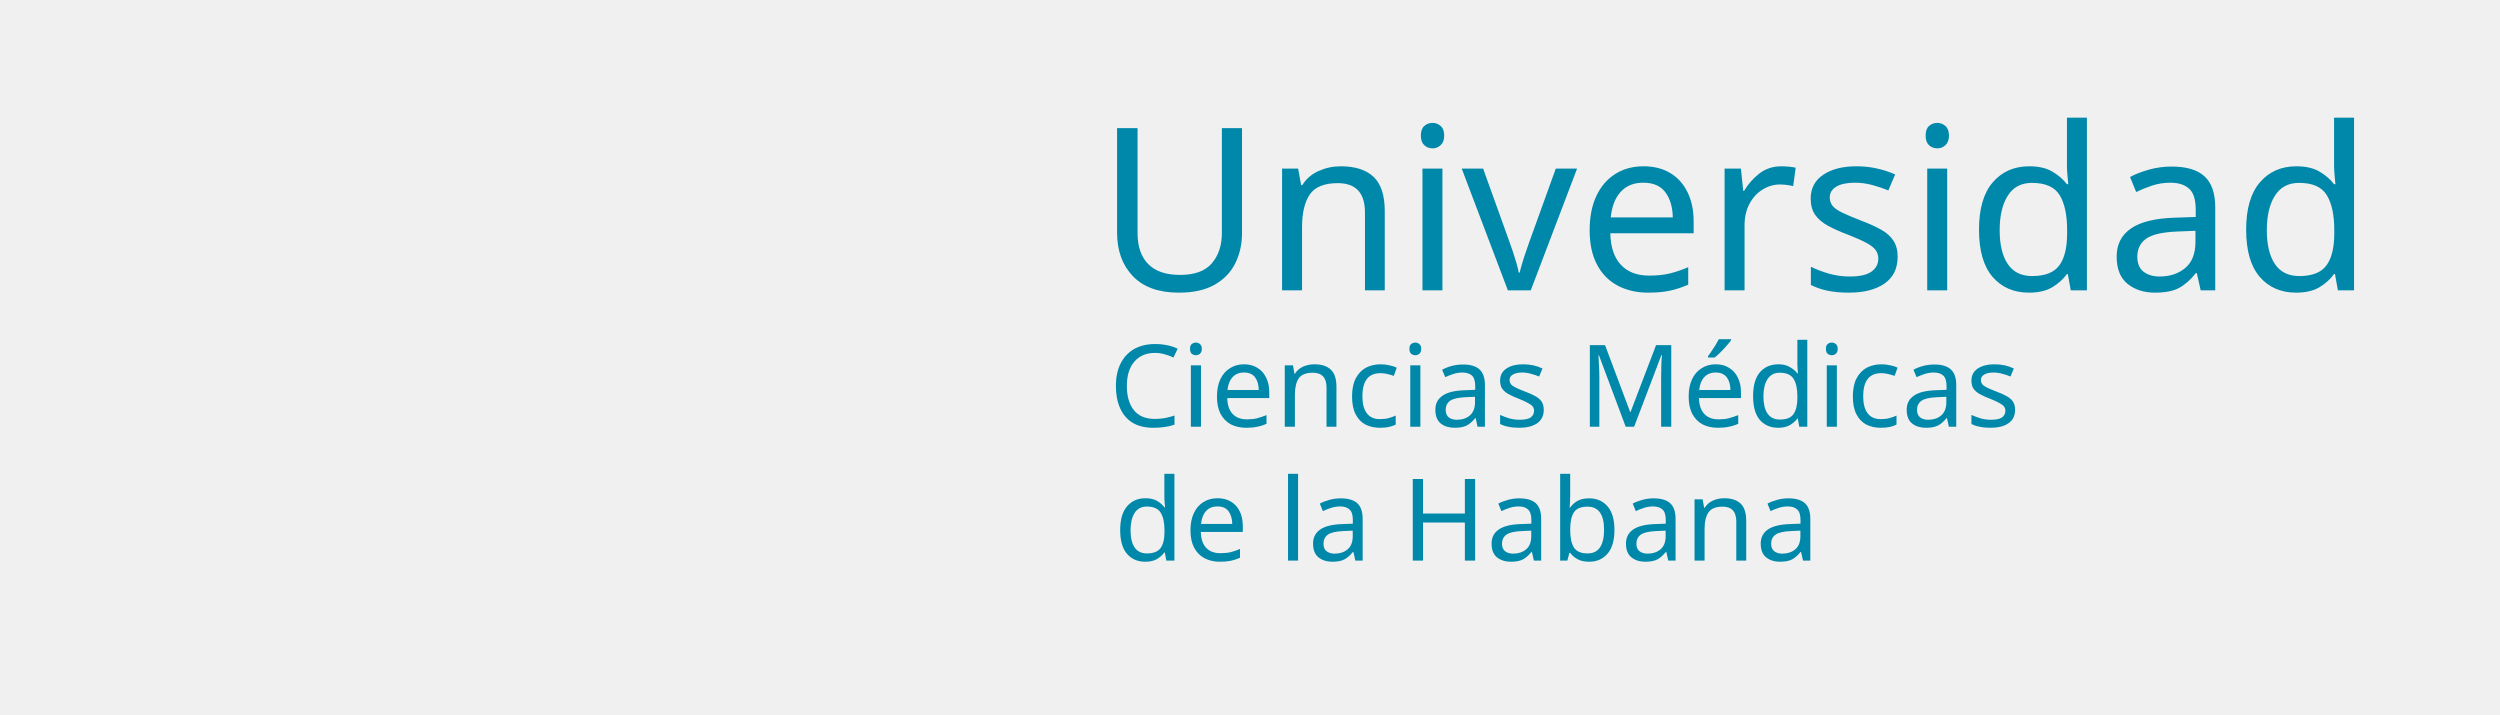
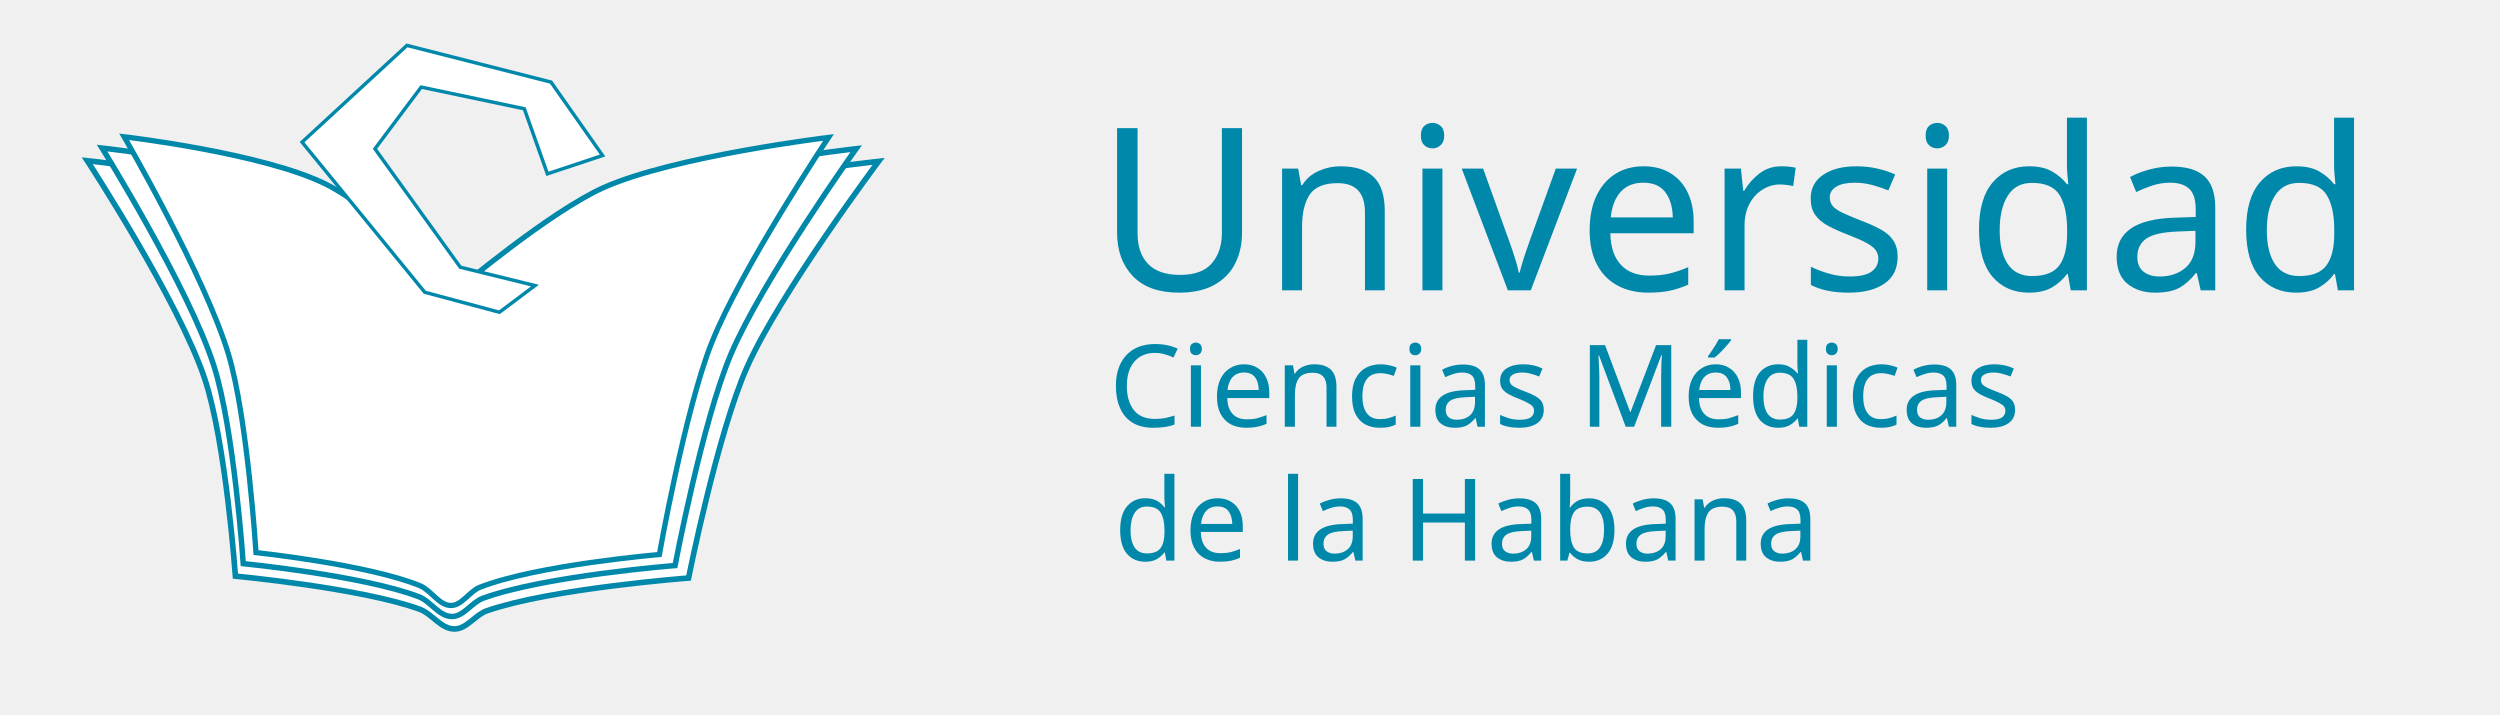
<svg xmlns="http://www.w3.org/2000/svg" width="700" height="200" viewBox="0 0 185.208 52.917" version="1.1" id="svg5">
  <defs id="defs2">
    <rect x="293.462" y="-0.472" width="409.997" height="198.629" id="rect430" />
    <rect x="323.485" y="106.446" width="312.425" height="39.399" id="rect420" />
    <rect x="324.176" y="80.18" width="351.824" height="88.474" id="rect248" />
    <rect x="321.411" y="73.268" width="327.632" height="102.299" id="rect242" />
    <rect x="322.102" y="26.957" width="344.221" height="49.076" id="rect236" />
  </defs>
  <g id="layer1">
-     <text xml:space="preserve" transform="matrix(0.4207359,0,0,0.4207359,-54.27549,-5.187275)" id="text234" style="font-style:normal;font-weight:normal;font-size:40px;line-height:1.25;font-family:sans-serif;white-space:pre;shape-inside:url(#rect236);fill:#0088aa;fill-opacity:1;stroke:none">
-       <tspan x="322.102" y="63.45" id="tspan680">Universidad</tspan>
+     <text xml:space="preserve" transform="matrix(0.4207359,0,0,0.4207359,-54.27549,-5.187275)" id="text234" style="font-style:normal;font-weight:normal;font-size:40px;line-height:1.25;font-family:sans-serif;white-space:pre;shape-inside:url(#rect236);display:inline;fill:#0088aa;fill-opacity:1;stroke:none">
+       <tspan x="322.102" y="63.45" id="tspan2991">Universidad</tspan>
    </text>
-     <text xml:space="preserve" transform="scale(0.2645833)" id="text240" style="fill:black;fill-opacity:1;line-height:1.25;stroke:none;font-family:sans-serif;font-style:normal;font-weight:normal;font-size:40px;white-space:pre;shape-inside:url(#rect242)" />
-     <text xml:space="preserve" transform="scale(0.2645833)" id="text246" style="font-style:normal;font-weight:normal;font-size:40px;line-height:1.25;font-family:sans-serif;white-space:pre;shape-inside:url(#rect248);fill:#000000;fill-opacity:1;stroke:none" />
+     <text xml:space="preserve" transform="scale(0.2645833)" id="text240" style="font-style:normal;font-weight:normal;font-size:40px;line-height:1.25;font-family:sans-serif;white-space:pre;shape-inside:url(#rect242);display:inline;fill:#000000;fill-opacity:1;stroke:none" />
+     <text xml:space="preserve" transform="scale(0.2645833)" id="text246" style="font-style:normal;font-weight:normal;font-size:40px;line-height:1.25;font-family:sans-serif;white-space:pre;shape-inside:url(#rect248);display:inline;fill:#000000;fill-opacity:1;stroke:none" />
    <text xml:space="preserve" style="font-size:8.467px;line-height:1.25;font-family:sans-serif;fill:#0088aa;stroke-width:0.265" x="82.153" y="31.614" id="text308">
      <tspan id="tspan306" style="fill:#0088aa;stroke-width:0.265" x="82.153" y="31.614">Ciencias Médicas </tspan>
    </text>
-     <text xml:space="preserve" transform="matrix(0.2645833,0,0,0.2645833,-3.069876,5.644403)" id="text418" style="font-size:32px;line-height:1.25;font-family:sans-serif;white-space:pre;shape-inside:url(#rect420);fill:#0088aa">
-       <tspan x="323.484" y="135.64" id="tspan682">de la Habana</tspan>
+     <text xml:space="preserve" transform="matrix(0.2645833,0,0,0.2645833,-3.069876,5.644403)" id="text418" style="font-size:32px;line-height:1.25;font-family:sans-serif;white-space:pre;shape-inside:url(#rect420);display:inline;fill:#0088aa">
+       <tspan x="323.484" y="135.64" id="tspan2993">de la Habana</tspan>
    </text>
    <text xml:space="preserve" style="font-size:8.467px;line-height:1.25;font-family:sans-serif;stroke-width:0.265" x="192.574" y="55.116" id="text426">
      <tspan id="tspan424" style="stroke-width:0.265" x="192.574" y="55.116"> </tspan>
    </text>
-     <text xml:space="preserve" transform="scale(0.2645833)" id="text428" style="line-height:1.25;font-family:sans-serif;font-size:32px;white-space:pre;shape-inside:url(#rect430)" />
+     <text xml:space="preserve" transform="scale(0.2645833)" id="text428" style="font-size:32px;line-height:1.25;font-family:sans-serif;white-space:pre;shape-inside:url(#rect430);display:inline" />
+     <path style="fill:#ffffff;stroke:#0088aa;stroke-width:0.415px;stroke-linecap:butt;stroke-linejoin:miter;stroke-opacity:1;stroke-dasharray:none;stroke-dashoffset:0;opacity:1" d="m 6.465,11.908 c 0,0 6.74,10.327 8.686,16.109 1.578,4.689 2.289,14.665 2.289,14.665 0,0 9.296,0.874 13.639,2.447 0.93,0.337 1.589,1.464 2.579,1.468 0.921,0.004 1.542,-1.045 2.411,-1.348 4.764,-1.66 14.94,-2.425 14.94,-2.425 0,0 2.135,-10.701 4.34,-15.642 2.456,-5.502 9.739,-15.227 9.739,-15.227 0,0 -12.779,1.372 -18.688,3.699 -4.485,1.766 -12.29,7.62 -12.29,7.62 0,0 -6.753,-6.046 -10.83,-7.85 C 18.044,13.107 6.465,11.908 6.465,11.908 Z" id="path783" />
+     <path style="fill:#ffffff;stroke:#0088aa;stroke-width:0.405px;stroke-linecap:butt;stroke-linejoin:miter;stroke-opacity:1;stroke-dasharray:none;stroke-dashoffset:0;opacity:1" d="m 7.562,10.969 c 0,0 6.423,10.332 8.277,16.116 1.504,4.691 2.181,14.671 2.181,14.671 0,0 8.859,0.874 12.997,2.448 0.886,0.337 1.515,1.465 2.457,1.469 0.878,0.004 1.469,-1.045 2.298,-1.349 4.54,-1.661 14.237,-2.426 14.237,-2.426 0,0 2.034,-10.706 4.136,-15.649 2.34,-5.504 9.28,-15.233 9.28,-15.233 0,0 -12.178,1.372 -17.808,3.701 -4.274,1.767 -11.712,7.623 -11.712,7.623 0,0 -6.435,-6.048 -10.32,-7.854 C 18.596,12.168 7.562,10.969 7.562,10.969 Z" id="path783-0" />
+     <path style="fill:#ffffff;stroke:#0088aa;stroke-width:0.392px;stroke-linecap:butt;stroke-linejoin:miter;stroke-opacity:1;stroke-dasharray:none;stroke-dashoffset:0;opacity:1" d="m 9.197,10.133 c 0,0 6,10.338 7.732,16.126 1.405,4.694 2.037,14.679 2.037,14.679 0,0 8.275,0.875 12.141,2.45 0.828,0.337 1.415,1.466 2.295,1.47 0.82,0.004 1.372,-1.046 2.146,-1.349 4.241,-1.662 13.299,-2.427 13.299,-2.427 0,0 1.9,-10.712 3.864,-15.658 2.186,-5.507 8.669,-15.242 8.669,-15.242 0,0 -11.376,1.373 -16.635,3.703 -3.992,1.768 -10.94,7.628 -10.94,7.628 0,0 -6.011,-6.052 -9.641,-7.858 C 19.504,11.333 9.197,10.133 9.197,10.133 Z" id="path783-8" />
+     <path style="fill:#ffffff;stroke:#0088aa;stroke-width:0.256px;stroke-linecap:butt;stroke-linejoin:miter;stroke-opacity:1;stroke-dasharray:none;stroke-dashoffset:0;opacity:1" d="m 40.554,12.878 -1.712,-4.819 -7.64,-1.606 -3.425,4.572 6.323,8.772 5.532,1.359 -2.634,1.977 -5.532,-1.483 -9.089,-11.12 7.772,-7.166 10.67,2.718 3.82,5.436 z" id="path865" />
+     <rect style="opacity:1;fill:#000000;fill-opacity:0;stroke:#0088aa;stroke-width:0;stroke-dasharray:none;stroke-dashoffset:0;stroke-opacity:1" id="rect2906" width="196.604" height="55.007" x="-3.948" y="-1.842" />
+     <rect style="opacity:1;fill:#ffffff;fill-opacity:0;stroke:#0088aa;stroke-width:0;stroke-dasharray:none;stroke-dashoffset:0;stroke-opacity:1" id="rect2908" width="195.288" height="57.376" x="-5.001" y="-1.053" />
  </g>
</svg>
